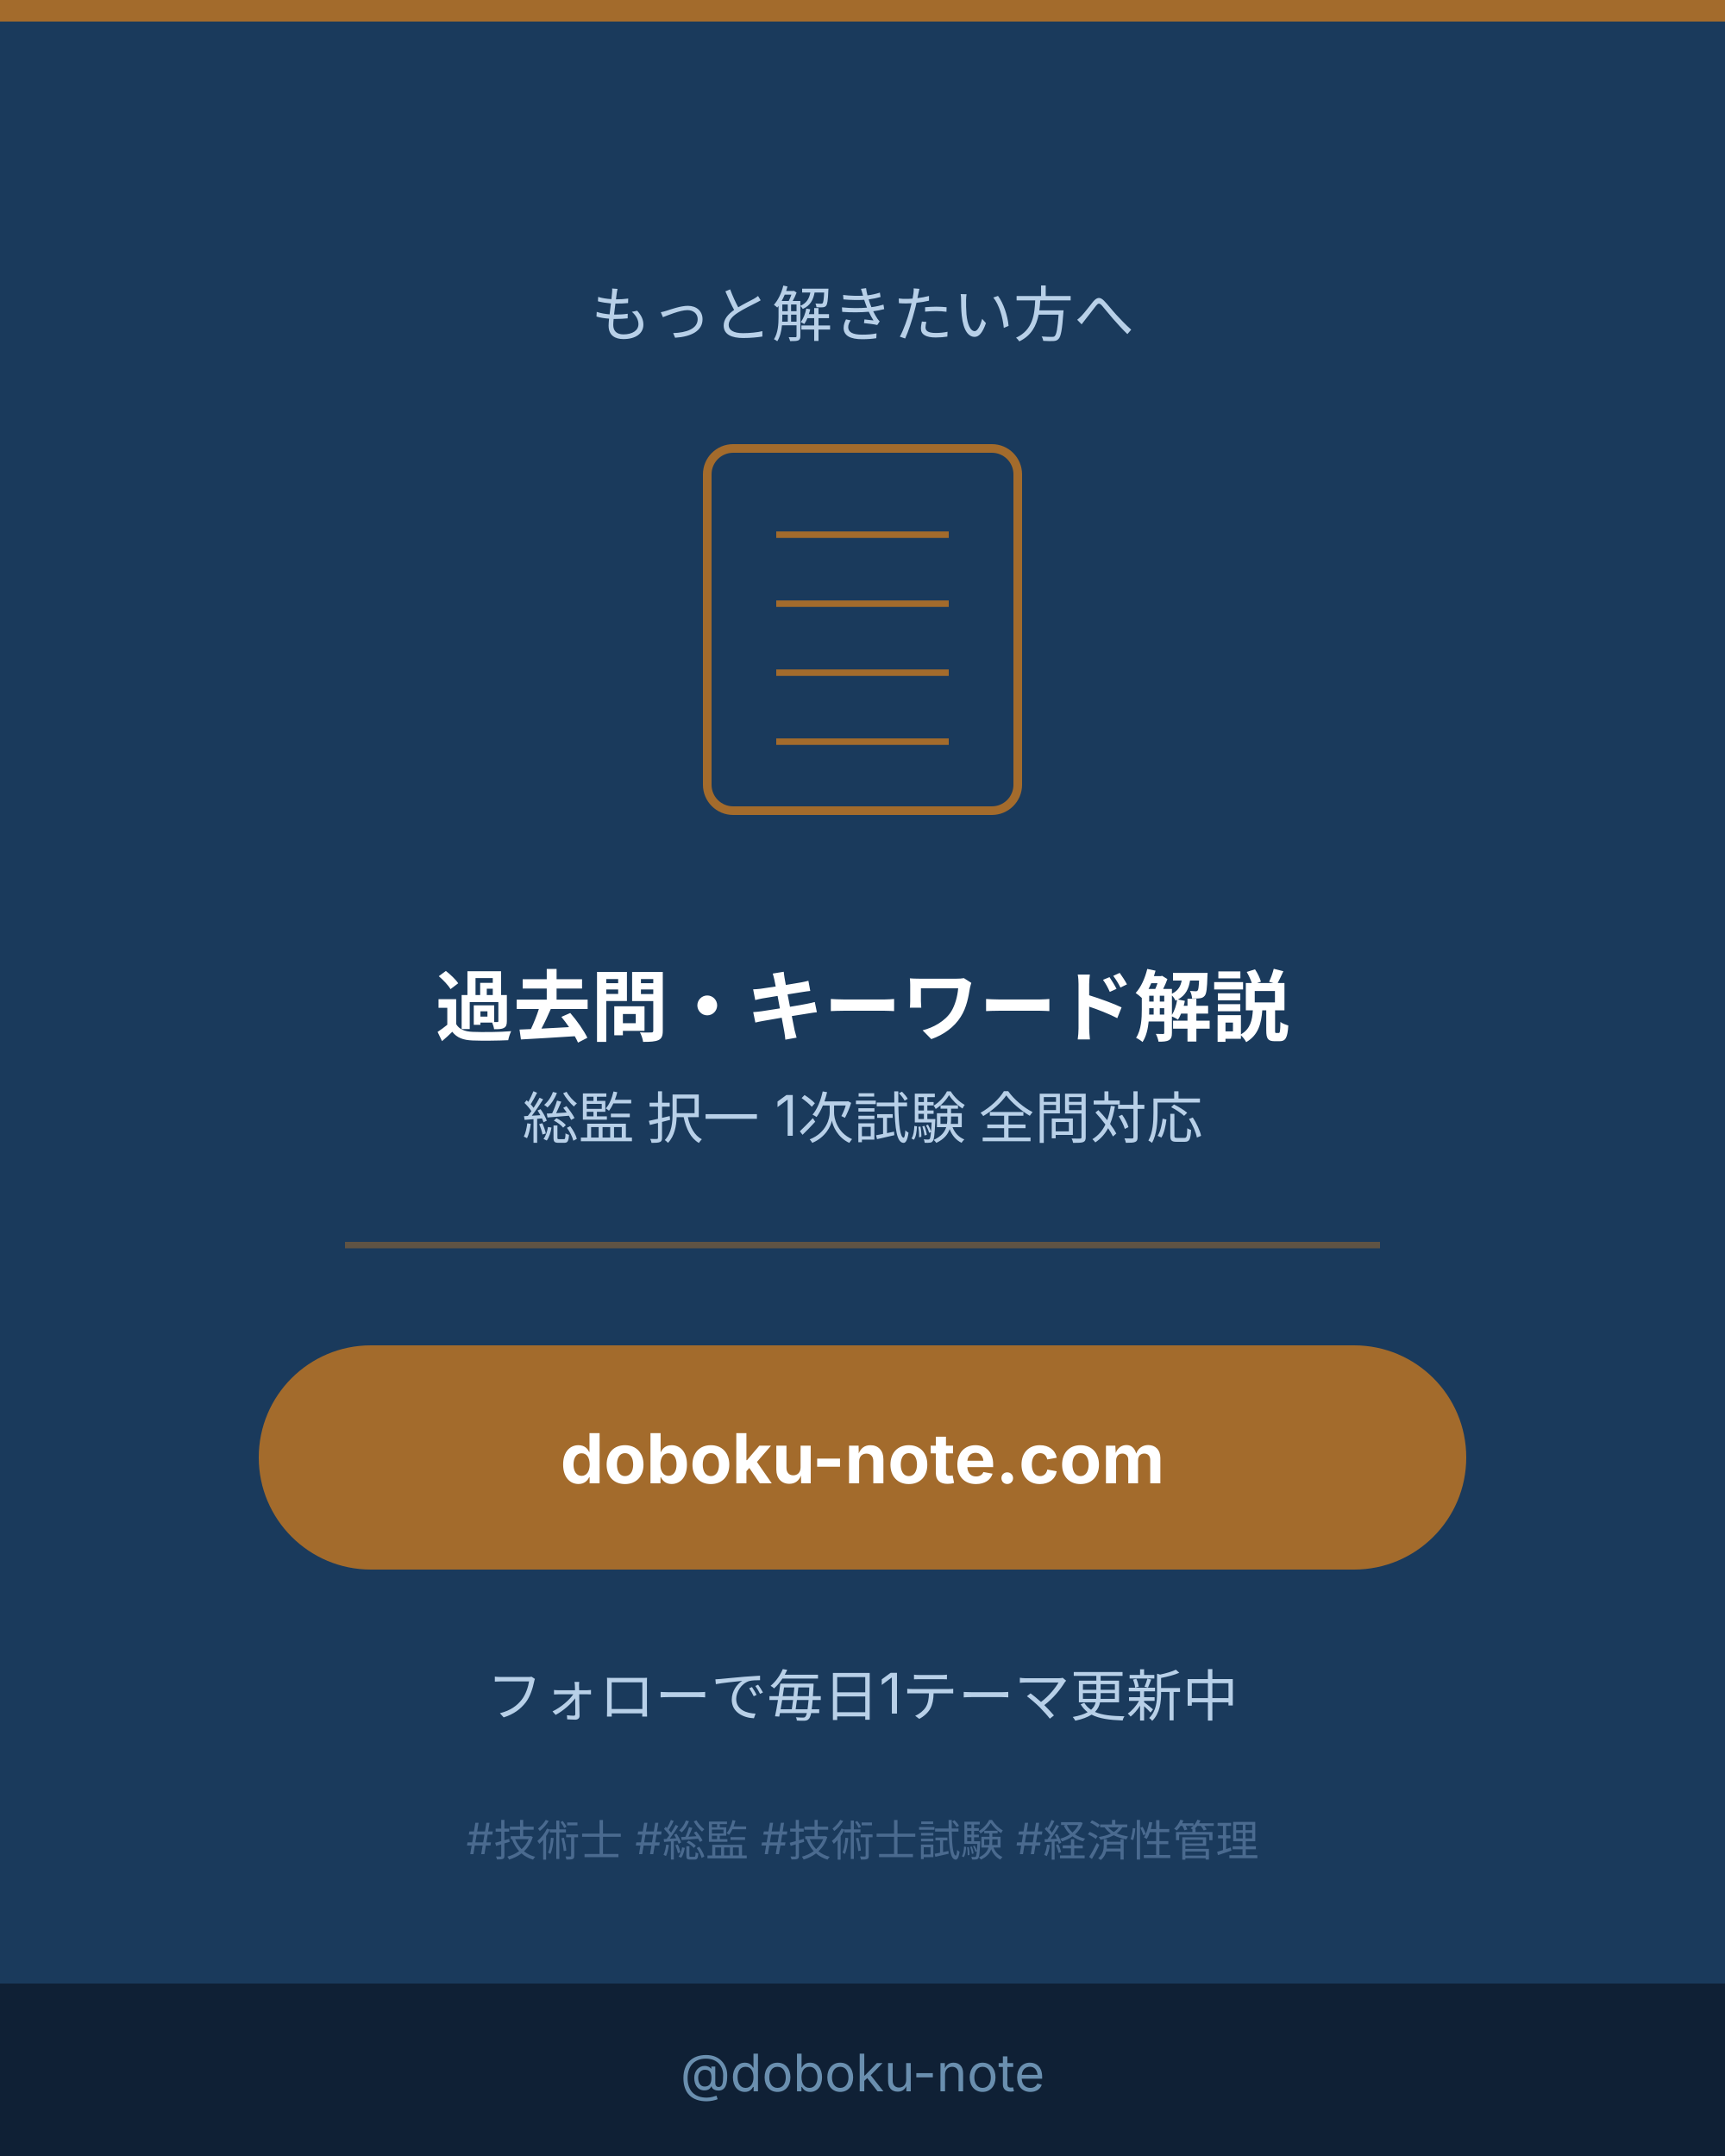
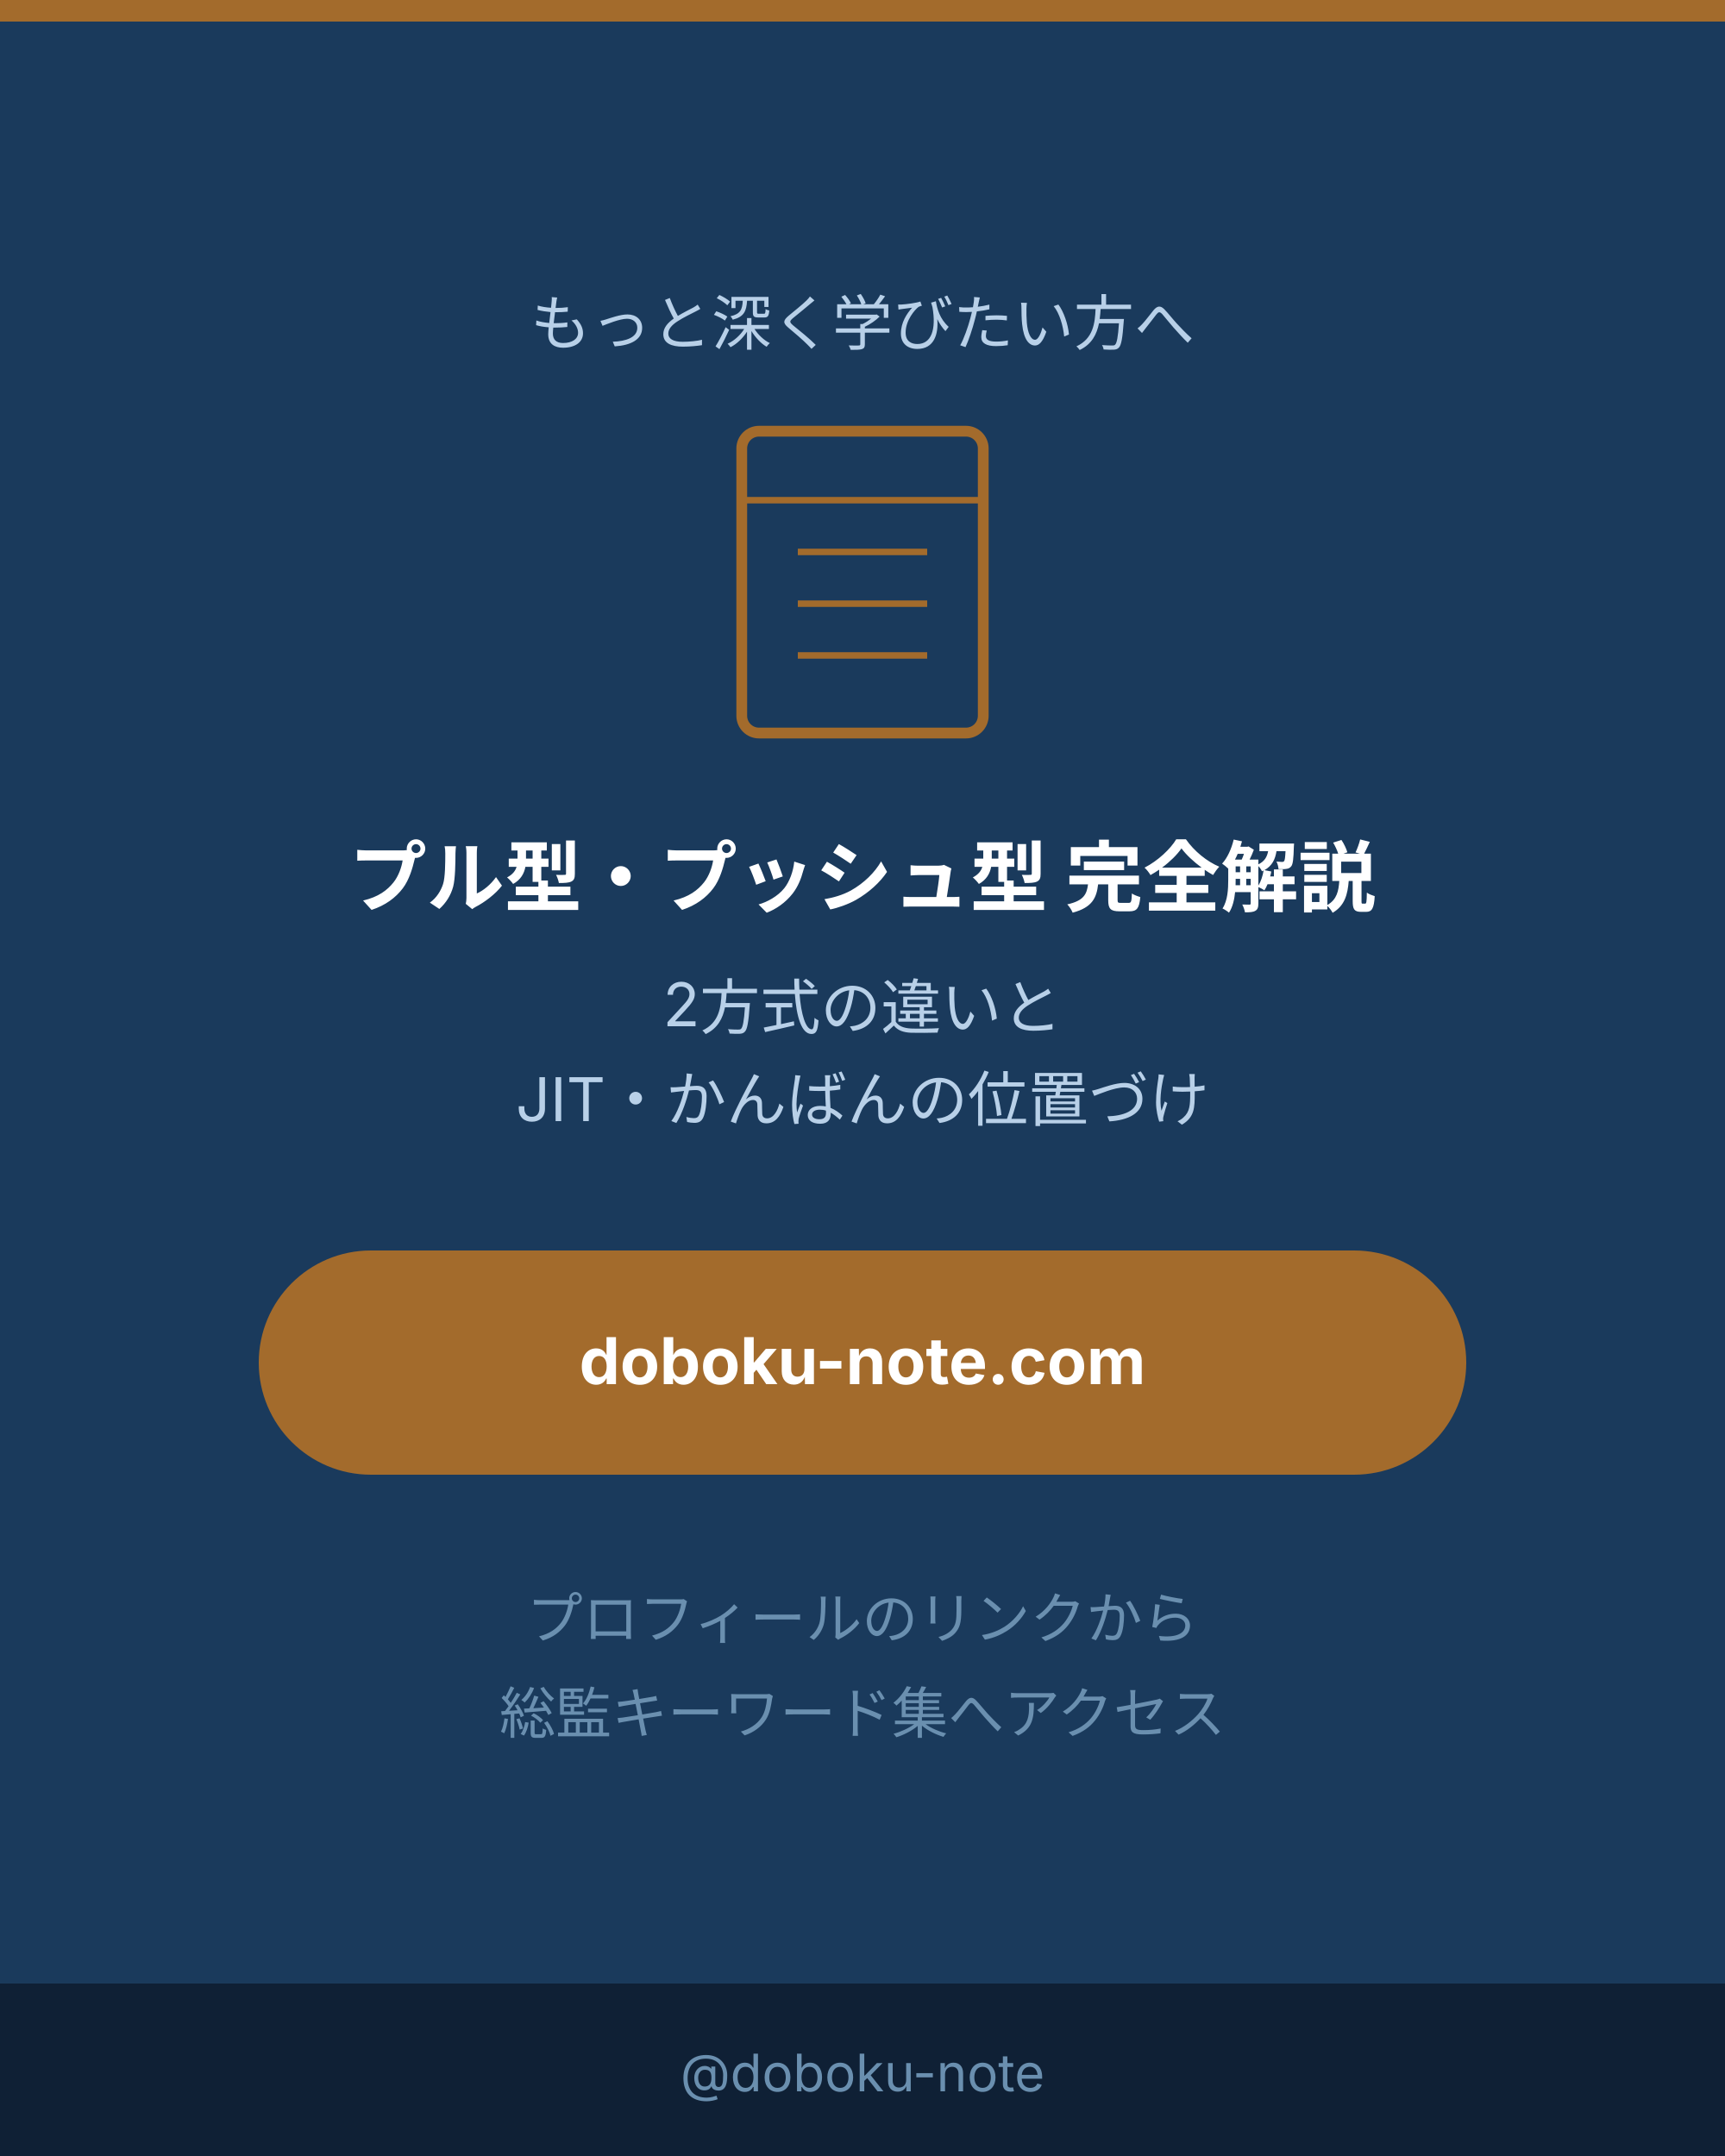
- <svg xmlns="http://www.w3.org/2000/svg" viewBox="0 0 400 500" width="400" height="500" role="img" aria-label="doboku-note.com で続きを学ぶ CTA">
+ <svg xmlns="http://www.w3.org/2000/svg" viewBox="0 0 400 500" width="400" height="500" role="img" aria-label="プル型・プッシュ型 サイト誘導CTA">
  <defs>
    <style>text { font-family: Inter, "Noto Sans JP", "Hiragino Kaku Gothic ProN", sans-serif; }</style>
  </defs>
  <rect width="400" height="500" fill="#1a3a5c" />
  <rect x="0" y="0" width="400" height="5" fill="#a36b2c" />
-   <text x="200" y="78" text-anchor="middle" font-size="14" fill="#b8d0e8">もっと解きたい方へ</text>
-   <rect x="164" y="104" width="72" height="84" rx="6" fill="none" stroke="#a36b2c" stroke-width="2" />
-   <line x1="180" y1="124" x2="220" y2="124" stroke="#a36b2c" stroke-width="1.5" />
-   <line x1="180" y1="140" x2="220" y2="140" stroke="#a36b2c" stroke-width="1.5" />
-   <line x1="180" y1="156" x2="220" y2="156" stroke="#a36b2c" stroke-width="1.5" />
-   <line x1="180" y1="172" x2="220" y2="172" stroke="#a36b2c" stroke-width="1.5" />
-   <text x="200" y="240" text-anchor="middle" font-size="18" font-weight="bold" fill="#ffffff">過去問・キーワード解説</text>
-   <text x="200" y="264" text-anchor="middle" font-size="13" fill="#b8d0e8">総監 択一 1次試験 全問対応</text>
-   <rect x="80" y="288" width="240" height="1.5" fill="#a36b2c" opacity="0.5" />
-   <rect x="60" y="312" width="280" height="52" rx="26" fill="#a36b2c" />
-   <text x="200" y="344" text-anchor="middle" font-size="16" font-weight="bold" fill="#fff">doboku-note.com</text>
-   <text x="200" y="398" text-anchor="middle" font-size="13" fill="#b8d0e8">フォローで毎日1テーマ更新中</text>
-   <text x="200" y="430" text-anchor="middle" font-size="10" fill="#4a6a8f">#技術士 #総監 #技術士試験 #経済性管理</text>
+   <text x="200" y="80" text-anchor="middle" font-size="14" fill="#b8d0e8">もっと深く学びたい方へ</text>
+   <rect x="172" y="100" width="56" height="70" rx="4" fill="none" stroke="#a36b2c" stroke-width="2.5" />
+   <line x1="172" y1="116" x2="228" y2="116" stroke="#a36b2c" stroke-width="1.5" />
+   <line x1="185" y1="128" x2="215" y2="128" stroke="#a36b2c" stroke-width="1.5" />
+   <line x1="185" y1="140" x2="215" y2="140" stroke="#a36b2c" stroke-width="1.5" />
+   <line x1="185" y1="152" x2="215" y2="152" stroke="#a36b2c" stroke-width="1.5" />
+   <text x="200" y="210" text-anchor="middle" font-size="18" font-weight="bold" fill="#ffffff">プル型・プッシュ型 完全解説</text>
+   <text x="200" y="238" text-anchor="middle" font-size="14" fill="#b8d0e8">2方式の違いと</text>
+   <text x="200" y="260" text-anchor="middle" font-size="14" fill="#b8d0e8">JIT・かんばんの位置づけ</text>
+   <rect x="60" y="290" width="280" height="52" rx="26" fill="#a36b2c" />
+   <text x="200" y="321" text-anchor="middle" font-size="15" font-weight="bold" fill="#ffffff">doboku-note.com</text>
+   <text x="200" y="380" text-anchor="middle" font-size="13" fill="#6a8faf">プロフィールのリンクから</text>
+   <text x="200" y="402" text-anchor="middle" font-size="13" fill="#6a8faf">総監キーワード集へアクセス</text>
  <rect x="0" y="460" width="400" height="40" fill="#0f2035" />
  <text x="200" y="485" text-anchor="middle" font-size="12" fill="#6a8faf">@doboku-note</text>
</svg>
